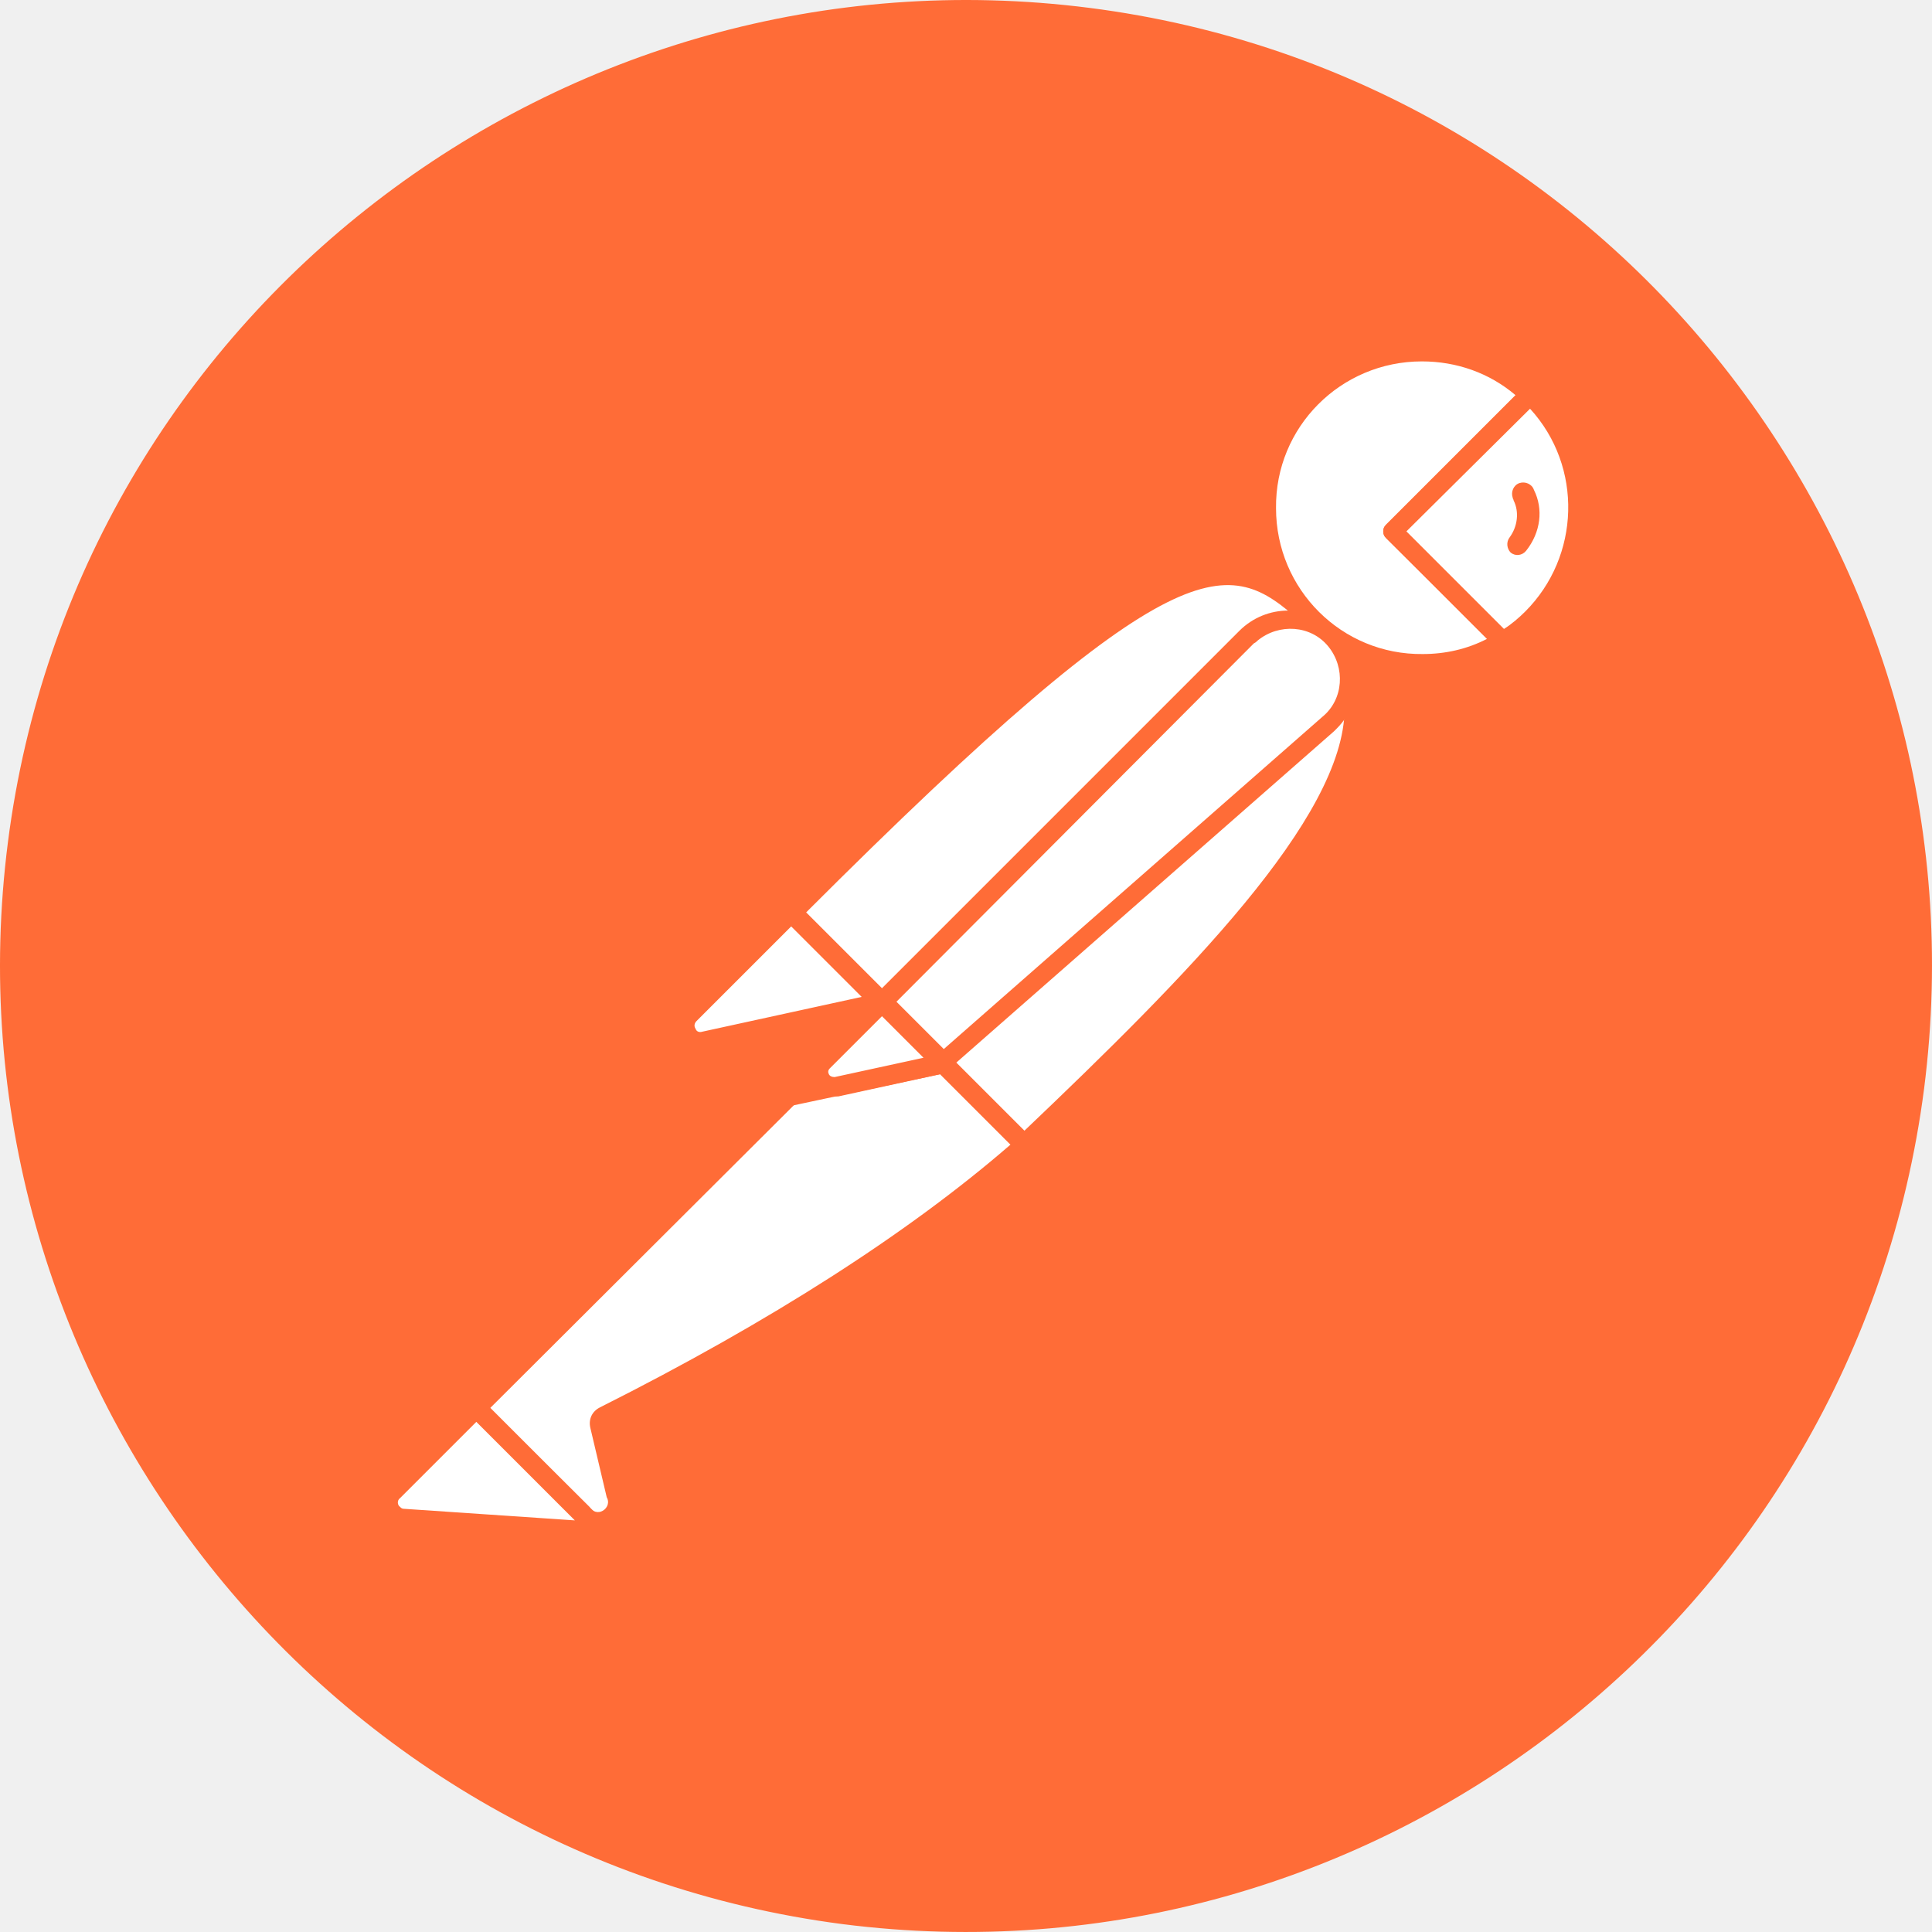
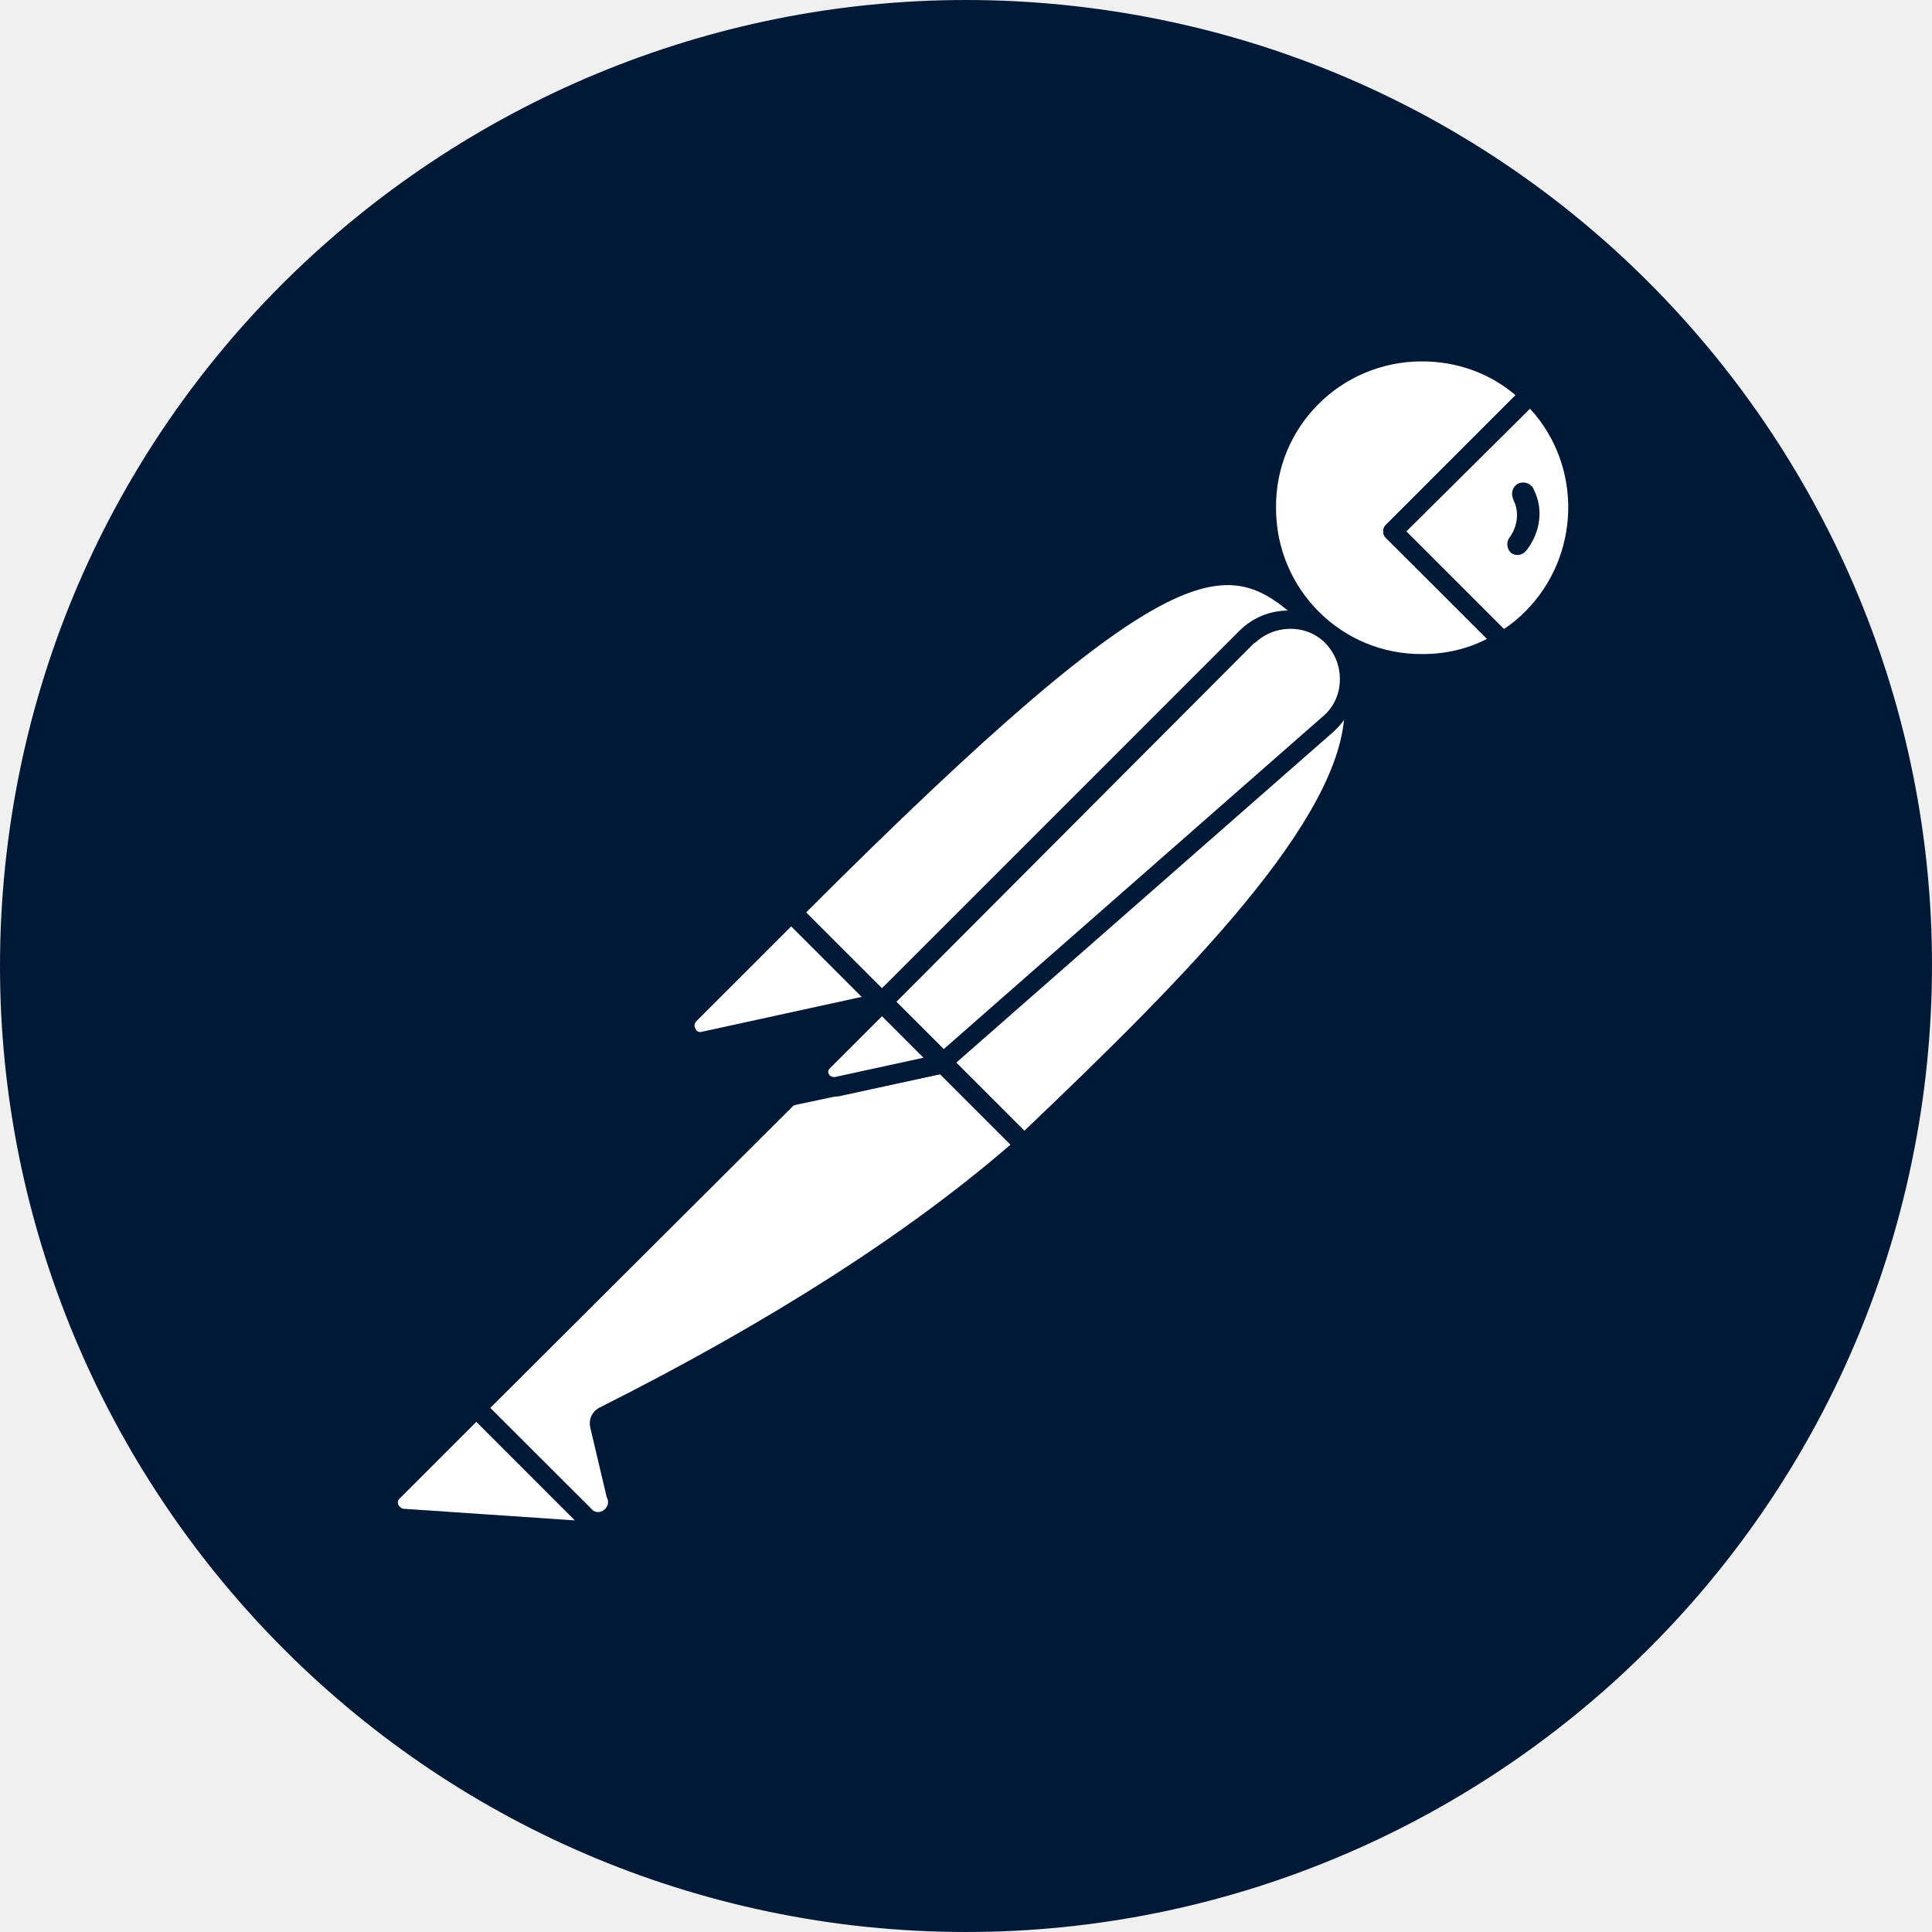
- <svg xmlns="http://www.w3.org/2000/svg" width="800px" height="800px" viewBox="0 0 256 256" version="1.1" preserveAspectRatio="xMidYMid">
-   <g>
-     <path d="M254.953,144.253 C263.912,74.122 214.384,10.005 144.381,1.047 C74.378,-7.912 10.005,41.616 1.047,111.619 C-7.912,181.622 41.616,245.867 111.619,254.953 C181.75,263.912 245.867,214.384 254.953,144.253 Z" fill="#FF6C37">
- 
- </path>
-     <g transform="translate(50.18122, 45.19892)">
-       <path d="M124.018,36.985 L70.012,90.992 L54.783,75.762 C107.893,22.652 113.14,27.259 124.018,36.985 L124.018,36.985 Z" fill="#FFFFFF">
- 
- </path>
-       <path d="M70.012,92.271 C69.628,92.271 69.372,92.143 69.116,91.887 L53.759,76.658 C53.247,76.146 53.247,75.378 53.759,74.867 C107.765,20.86 113.396,25.979 124.786,36.217 C125.042,36.473 125.17,36.729 125.17,37.113 C125.17,37.497 125.042,37.753 124.786,38.009 L70.78,91.887 C70.652,92.143 70.268,92.271 70.012,92.271 Z M56.575,75.762 L70.012,89.2 L122.099,37.113 C112.629,28.667 106.23,26.107 56.575,75.762 L56.575,75.762 Z" fill="#FF6C37">
- 
- </path>
-       <path d="M85.497,106.477 L70.78,91.759 L124.786,37.753 C139.248,52.343 117.62,76.018 85.497,106.477 Z" fill="#FFFFFF">
- 
- </path>
-       <path d="M85.497,107.757 C85.113,107.757 84.858,107.629 84.602,107.373 L69.884,92.655 C69.628,92.399 69.628,92.143 69.628,91.759 C69.628,91.376 69.756,91.12 70.012,90.864 L124.018,36.857 C124.53,36.345 125.298,36.345 125.81,36.857 C129.138,39.929 130.929,44.28 130.801,48.759 C130.545,62.965 114.42,81.009 86.521,107.373 C86.137,107.629 85.753,107.757 85.497,107.757 L85.497,107.757 Z M72.572,91.759 C80.762,100.078 84.218,103.405 85.497,104.685 C106.998,84.209 127.858,63.221 127.986,48.759 C128.114,45.432 126.834,42.104 124.658,39.545 L72.572,91.759 Z" fill="#FF6C37">
- 
- </path>
-       <path d="M55.039,76.146 L65.917,87.024 C66.173,87.28 66.173,87.536 65.917,87.792 C65.789,87.92 65.789,87.92 65.661,87.92 L43.137,92.783 C41.985,92.911 40.961,92.143 40.705,90.992 C40.577,90.352 40.833,89.712 41.217,89.328 L54.271,76.274 C54.527,76.018 54.911,75.89 55.039,76.146 Z" fill="#FFFFFF">
- 
- </path>
-       <path d="M42.753,94.063 C40.833,94.063 39.426,92.527 39.426,90.608 C39.426,89.712 39.81,88.816 40.45,88.176 L53.503,75.122 C54.271,74.483 55.295,74.483 56.063,75.122 L66.941,86 C67.709,86.64 67.709,87.792 66.941,88.56 C66.685,88.816 66.429,88.944 66.045,89.072 L43.521,93.935 C43.265,93.935 43.009,94.063 42.753,94.063 L42.753,94.063 Z M54.655,77.554 L42.113,90.096 C41.857,90.352 41.729,90.736 41.985,91.12 C42.113,91.504 42.497,91.631 42.881,91.504 L63.997,86.896 L54.655,77.554 Z" fill="#FF6C37">
- 
- </path>
-       <path d="M152.557,7.039 C144.367,-0.896 131.185,-0.64 123.251,7.679 C115.316,15.997 115.572,29.051 123.89,36.985 C130.673,43.512 140.911,44.664 148.974,39.801 L134.385,25.211 L152.557,7.039 Z" fill="#FFFFFF">
- 
- </path>
-       <path d="M138.224,44.024 C126.066,44.024 116.212,34.17 116.212,22.012 C116.212,9.854 126.066,-1.81866161e-14 138.224,-1.81866161e-14 C143.855,-1.81866161e-14 149.358,2.176 153.453,6.143 C153.709,6.399 153.837,6.655 153.837,7.039 C153.837,7.423 153.709,7.679 153.453,7.935 L136.176,25.211 L149.742,38.777 C150.254,39.289 150.254,40.057 149.742,40.569 C149.614,40.697 149.614,40.697 149.486,40.825 C146.158,42.872 142.191,44.024 138.224,44.024 Z M138.224,2.688 C127.474,2.688 118.771,11.39 118.899,22.14 C118.899,32.89 127.602,41.593 138.352,41.465 C141.295,41.465 144.239,40.825 146.926,39.417 L133.489,26.107 C133.233,25.851 133.105,25.595 133.105,25.211 C133.105,24.828 133.233,24.572 133.489,24.316 L150.638,7.167 C147.182,4.223 142.831,2.688 138.224,2.688 L138.224,2.688 Z" fill="#FF6C37">
- 
- </path>
-       <path d="M152.941,7.423 L152.685,7.167 L134.385,25.211 L148.846,39.673 C150.254,38.777 151.661,37.753 152.813,36.601 C161.004,28.539 161.004,15.485 152.941,7.423 L152.941,7.423 Z" fill="#FFFFFF">
- 
- </path>
-       <path d="M148.974,41.081 C148.59,41.081 148.334,40.953 148.078,40.697 L133.489,26.107 C133.233,25.851 133.105,25.595 133.105,25.211 C133.105,24.828 133.233,24.572 133.489,24.316 L151.661,6.143 C152.173,5.631 152.941,5.631 153.453,6.143 L153.837,6.399 C162.412,14.973 162.412,28.795 153.965,37.497 C152.685,38.777 151.278,39.929 149.742,40.825 C149.358,40.953 149.102,41.081 148.974,41.081 L148.974,41.081 Z M136.176,25.211 L149.102,38.137 C150.126,37.497 151.15,36.601 151.917,35.834 C159.212,28.539 159.596,16.637 152.557,8.958 L136.176,25.211 Z" fill="#FF6C37">
- 
- </path>
-       <path d="M126.194,39.289 C123.123,36.217 118.132,36.217 115.06,39.289 L66.813,87.536 L74.875,95.599 L125.938,50.807 C129.266,47.991 129.521,43 126.706,39.673 C126.45,39.545 126.322,39.417 126.194,39.289 L126.194,39.289 Z" fill="#FFFFFF">
- 
- </path>
-       <path d="M74.747,96.879 C74.363,96.879 74.107,96.751 73.851,96.495 L65.789,88.432 C65.277,87.92 65.277,87.152 65.789,86.64 L114.036,38.393 C117.62,34.81 123.379,34.81 126.962,38.393 C130.545,41.976 130.545,47.735 126.962,51.319 C126.834,51.447 126.706,51.575 126.578,51.703 L75.515,96.495 C75.387,96.751 75.131,96.879 74.747,96.879 L74.747,96.879 Z M68.604,87.536 L74.875,93.807 L125.042,49.783 C127.858,47.479 128.114,43.256 125.81,40.441 C123.507,37.625 119.283,37.369 116.468,39.673 C116.34,39.801 116.212,39.929 115.956,40.057 L68.604,87.536 Z" fill="#FF6C37">
- 
- </path>
-       <path d="M29.827,142.438 C29.316,142.694 29.06,143.206 29.188,143.718 L31.363,152.932 C31.875,154.212 31.107,155.748 29.699,156.132 C28.676,156.516 27.524,156.132 26.884,155.364 L12.806,141.415 L58.75,95.471 L74.619,95.727 L85.369,106.477 C82.81,108.652 67.325,123.626 29.827,142.438 L29.827,142.438 Z" fill="#FFFFFF">
- 
- </path>
-       <path d="M28.804,157.412 C27.78,157.412 26.756,157.028 26.116,156.26 L12.167,142.31 C11.911,142.054 11.783,141.798 11.783,141.415 C11.783,141.031 11.911,140.775 12.167,140.519 L58.11,94.575 C58.366,94.319 58.75,94.191 59.006,94.191 L74.875,94.447 C75.259,94.447 75.515,94.575 75.771,94.831 L86.521,105.581 C86.777,105.837 86.905,106.221 86.905,106.605 C86.905,106.989 86.777,107.245 86.393,107.501 L85.497,108.268 C71.932,120.17 53.503,132.072 30.595,143.462 L32.771,152.549 C33.155,154.212 32.387,156.004 30.851,156.9 C30.083,157.284 29.443,157.412 28.804,157.412 Z M14.726,141.415 L27.908,154.468 C28.292,155.108 29.06,155.364 29.699,154.98 C30.339,154.596 30.595,153.828 30.211,153.188 L28.036,143.974 C27.78,142.822 28.292,141.798 29.316,141.287 C51.967,129.897 70.268,118.123 83.706,106.477 L74.235,97.007 L59.518,96.751 L14.726,141.415 Z" fill="#FF6C37">
- 
- </path>
-       <path d="M1.928,152.421 L12.934,141.415 L29.316,157.796 L3.208,156.004 C2.056,155.876 1.289,154.852 1.417,153.7 C1.417,153.188 1.545,152.676 1.928,152.421 L1.928,152.421 Z" fill="#FFFFFF">
- 
- </path>
-       <path d="M29.316,158.947 L3.08,157.156 C1.161,157.028 -0.119,155.364 0.009,153.444 C0.137,152.676 0.393,151.909 1.033,151.397 L12.039,140.391 C12.551,139.879 13.318,139.879 13.83,140.391 L30.211,156.772 C30.595,157.156 30.723,157.668 30.467,158.179 C30.211,158.691 29.827,158.947 29.316,158.947 L29.316,158.947 Z M12.934,143.206 L2.824,153.316 C2.44,153.572 2.44,154.212 2.824,154.468 C2.952,154.596 3.08,154.724 3.336,154.724 L25.988,156.26 L12.934,143.206 Z" fill="#FF6C37">
- 
- </path>
-       <path d="M54.271,101.358 C53.503,101.358 52.991,100.718 52.991,100.078 C52.991,99.694 53.119,99.438 53.375,99.182 L65.789,86.768 C66.301,86.256 67.069,86.256 67.581,86.768 L75.643,94.831 C76.027,95.215 76.155,95.599 76.027,96.111 C75.899,96.495 75.515,96.879 75.003,97.007 L54.527,101.358 C54.399,101.358 54.271,101.358 54.271,101.358 L54.271,101.358 Z M66.685,89.456 L58.238,97.902 L72.06,94.959 L66.685,89.456 Z" fill="#FF6C37">
- 
- </path>
-       <path d="M74.619,95.727 L60.542,98.798 C59.518,99.054 58.494,98.414 58.238,97.39 C58.11,96.751 58.238,96.111 58.75,95.599 L66.557,87.792 L74.619,95.727 Z" fill="#FFFFFF">
- 
- </path>
-       <path d="M60.286,100.078 C58.494,100.078 57.087,98.67 57.087,96.879 C57.087,95.983 57.47,95.215 57.982,94.575 L65.789,86.768 C66.301,86.256 67.069,86.256 67.581,86.768 L75.643,94.831 C76.027,95.215 76.155,95.599 76.027,96.111 C75.899,96.495 75.515,96.879 75.003,97.007 L60.926,100.078 C60.67,100.078 60.414,100.078 60.286,100.078 L60.286,100.078 Z M66.685,89.456 L59.774,96.367 C59.518,96.623 59.518,96.879 59.646,97.134 C59.774,97.39 60.03,97.518 60.414,97.518 L72.188,94.959 L66.685,89.456 Z" fill="#FF6C37">
- 
- </path>
-       <path d="M153.069,19.708 C152.813,18.941 151.917,18.557 151.15,18.813 C150.382,19.069 149.998,19.964 150.254,20.732 C150.254,20.86 150.382,20.988 150.382,21.116 C151.15,22.652 150.894,24.572 149.87,25.979 C149.358,26.619 149.486,27.515 149.998,28.027 C150.638,28.539 151.533,28.411 152.045,27.771 C153.965,25.339 154.349,22.268 153.069,19.708 L153.069,19.708 Z" fill="#FF6C37">
- 
- </path>
+ <svg xmlns="http://www.w3.org/2000/svg" viewBox="0 0 256 256" version="1.1" preserveAspectRatio="xMidYMid" fill="#000000">
+   <g id="SVGRepo_bgCarrier" stroke-width="0" />
+   <g id="SVGRepo_tracerCarrier" stroke-linecap="round" stroke-linejoin="round" />
+   <g id="SVGRepo_iconCarrier">
+     <g>
+       <path d="M254.953,144.253 C263.912,74.122 214.384,10.005 144.381,1.047 C74.378,-7.912 10.005,41.616 1.047,111.619 C-7.912,181.622 41.616,245.867 111.619,254.953 C181.75,263.912 245.867,214.384 254.953,144.253 Z" fill="#001937"> </path>
+       <g transform="translate(50.18122, 45.19892)">
+         <path d="M124.018,36.985 L70.012,90.992 L54.783,75.762 C107.893,22.652 113.14,27.259 124.018,36.985 L124.018,36.985 Z" fill="#FFFFFF"> </path>
+         <path d="M70.012,92.271 C69.628,92.271 69.372,92.143 69.116,91.887 L53.759,76.658 C53.247,76.146 53.247,75.378 53.759,74.867 C107.765,20.86 113.396,25.979 124.786,36.217 C125.042,36.473 125.17,36.729 125.17,37.113 C125.17,37.497 125.042,37.753 124.786,38.009 L70.78,91.887 C70.652,92.143 70.268,92.271 70.012,92.271 Z M56.575,75.762 L70.012,89.2 L122.099,37.113 C112.629,28.667 106.23,26.107 56.575,75.762 L56.575,75.762 Z" fill="#001937"> </path>
+         <path d="M85.497,106.477 L70.78,91.759 L124.786,37.753 C139.248,52.343 117.62,76.018 85.497,106.477 Z" fill="#FFFFFF"> </path>
+         <path d="M85.497,107.757 C85.113,107.757 84.858,107.629 84.602,107.373 L69.884,92.655 C69.628,92.399 69.628,92.143 69.628,91.759 C69.628,91.376 69.756,91.12 70.012,90.864 L124.018,36.857 C124.53,36.345 125.298,36.345 125.81,36.857 C129.138,39.929 130.929,44.28 130.801,48.759 C130.545,62.965 114.42,81.009 86.521,107.373 C86.137,107.629 85.753,107.757 85.497,107.757 L85.497,107.757 Z M72.572,91.759 C80.762,100.078 84.218,103.405 85.497,104.685 C106.998,84.209 127.858,63.221 127.986,48.759 C128.114,45.432 126.834,42.104 124.658,39.545 L72.572,91.759 Z" fill="#001937"> </path>
+         <path d="M55.039,76.146 L65.917,87.024 C66.173,87.28 66.173,87.536 65.917,87.792 C65.789,87.92 65.789,87.92 65.661,87.92 L43.137,92.783 C41.985,92.911 40.961,92.143 40.705,90.992 C40.577,90.352 40.833,89.712 41.217,89.328 L54.271,76.274 C54.527,76.018 54.911,75.89 55.039,76.146 Z" fill="#FFFFFF"> </path>
+         <path d="M42.753,94.063 C40.833,94.063 39.426,92.527 39.426,90.608 C39.426,89.712 39.81,88.816 40.45,88.176 L53.503,75.122 C54.271,74.483 55.295,74.483 56.063,75.122 L66.941,86 C67.709,86.64 67.709,87.792 66.941,88.56 C66.685,88.816 66.429,88.944 66.045,89.072 L43.521,93.935 C43.265,93.935 43.009,94.063 42.753,94.063 L42.753,94.063 Z M54.655,77.554 L42.113,90.096 C41.857,90.352 41.729,90.736 41.985,91.12 C42.113,91.504 42.497,91.631 42.881,91.504 L63.997,86.896 L54.655,77.554 Z" fill="#001937"> </path>
+         <path d="M152.557,7.039 C144.367,-0.896 131.185,-0.64 123.251,7.679 C115.316,15.997 115.572,29.051 123.89,36.985 C130.673,43.512 140.911,44.664 148.974,39.801 L134.385,25.211 L152.557,7.039 Z" fill="#FFFFFF"> </path>
+         <path d="M138.224,44.024 C126.066,44.024 116.212,34.17 116.212,22.012 C116.212,9.854 126.066,-1.81866161e-14 138.224,-1.81866161e-14 C143.855,-1.81866161e-14 149.358,2.176 153.453,6.143 C153.709,6.399 153.837,6.655 153.837,7.039 C153.837,7.423 153.709,7.679 153.453,7.935 L136.176,25.211 L149.742,38.777 C150.254,39.289 150.254,40.057 149.742,40.569 C149.614,40.697 149.614,40.697 149.486,40.825 C146.158,42.872 142.191,44.024 138.224,44.024 Z M138.224,2.688 C127.474,2.688 118.771,11.39 118.899,22.14 C118.899,32.89 127.602,41.593 138.352,41.465 C141.295,41.465 144.239,40.825 146.926,39.417 L133.489,26.107 C133.233,25.851 133.105,25.595 133.105,25.211 C133.105,24.828 133.233,24.572 133.489,24.316 L150.638,7.167 C147.182,4.223 142.831,2.688 138.224,2.688 L138.224,2.688 Z" fill="#001937"> </path>
+         <path d="M152.941,7.423 L152.685,7.167 L134.385,25.211 L148.846,39.673 C150.254,38.777 151.661,37.753 152.813,36.601 C161.004,28.539 161.004,15.485 152.941,7.423 L152.941,7.423 Z" fill="#FFFFFF"> </path>
+         <path d="M148.974,41.081 C148.59,41.081 148.334,40.953 148.078,40.697 L133.489,26.107 C133.233,25.851 133.105,25.595 133.105,25.211 C133.105,24.828 133.233,24.572 133.489,24.316 L151.661,6.143 C152.173,5.631 152.941,5.631 153.453,6.143 L153.837,6.399 C162.412,14.973 162.412,28.795 153.965,37.497 C152.685,38.777 151.278,39.929 149.742,40.825 C149.358,40.953 149.102,41.081 148.974,41.081 L148.974,41.081 Z M136.176,25.211 L149.102,38.137 C150.126,37.497 151.15,36.601 151.917,35.834 C159.212,28.539 159.596,16.637 152.557,8.958 L136.176,25.211 Z" fill="#001937"> </path>
+         <path d="M126.194,39.289 C123.123,36.217 118.132,36.217 115.06,39.289 L66.813,87.536 L74.875,95.599 L125.938,50.807 C129.266,47.991 129.521,43 126.706,39.673 C126.45,39.545 126.322,39.417 126.194,39.289 L126.194,39.289 Z" fill="#FFFFFF"> </path>
+         <path d="M74.747,96.879 C74.363,96.879 74.107,96.751 73.851,96.495 L65.789,88.432 C65.277,87.92 65.277,87.152 65.789,86.64 L114.036,38.393 C117.62,34.81 123.379,34.81 126.962,38.393 C130.545,41.976 130.545,47.735 126.962,51.319 C126.834,51.447 126.706,51.575 126.578,51.703 L75.515,96.495 C75.387,96.751 75.131,96.879 74.747,96.879 L74.747,96.879 Z M68.604,87.536 L74.875,93.807 L125.042,49.783 C127.858,47.479 128.114,43.256 125.81,40.441 C123.507,37.625 119.283,37.369 116.468,39.673 C116.34,39.801 116.212,39.929 115.956,40.057 L68.604,87.536 Z" fill="#001937"> </path>
+         <path d="M29.827,142.438 C29.316,142.694 29.06,143.206 29.188,143.718 L31.363,152.932 C31.875,154.212 31.107,155.748 29.699,156.132 C28.676,156.516 27.524,156.132 26.884,155.364 L12.806,141.415 L58.75,95.471 L74.619,95.727 L85.369,106.477 C82.81,108.652 67.325,123.626 29.827,142.438 L29.827,142.438 Z" fill="#FFFFFF"> </path>
+         <path d="M28.804,157.412 C27.78,157.412 26.756,157.028 26.116,156.26 L12.167,142.31 C11.911,142.054 11.783,141.798 11.783,141.415 C11.783,141.031 11.911,140.775 12.167,140.519 L58.11,94.575 C58.366,94.319 58.75,94.191 59.006,94.191 L74.875,94.447 C75.259,94.447 75.515,94.575 75.771,94.831 L86.521,105.581 C86.777,105.837 86.905,106.221 86.905,106.605 C86.905,106.989 86.777,107.245 86.393,107.501 L85.497,108.268 C71.932,120.17 53.503,132.072 30.595,143.462 L32.771,152.549 C33.155,154.212 32.387,156.004 30.851,156.9 C30.083,157.284 29.443,157.412 28.804,157.412 Z M14.726,141.415 L27.908,154.468 C28.292,155.108 29.06,155.364 29.699,154.98 C30.339,154.596 30.595,153.828 30.211,153.188 L28.036,143.974 C27.78,142.822 28.292,141.798 29.316,141.287 C51.967,129.897 70.268,118.123 83.706,106.477 L74.235,97.007 L59.518,96.751 L14.726,141.415 Z" fill="#001937"> </path>
+         <path d="M1.928,152.421 L12.934,141.415 L29.316,157.796 L3.208,156.004 C2.056,155.876 1.289,154.852 1.417,153.7 C1.417,153.188 1.545,152.676 1.928,152.421 L1.928,152.421 Z" fill="#FFFFFF"> </path>
+         <path d="M29.316,158.947 L3.08,157.156 C1.161,157.028 -0.119,155.364 0.009,153.444 C0.137,152.676 0.393,151.909 1.033,151.397 L12.039,140.391 C12.551,139.879 13.318,139.879 13.83,140.391 L30.211,156.772 C30.595,157.156 30.723,157.668 30.467,158.179 C30.211,158.691 29.827,158.947 29.316,158.947 L29.316,158.947 Z M12.934,143.206 L2.824,153.316 C2.44,153.572 2.44,154.212 2.824,154.468 C2.952,154.596 3.08,154.724 3.336,154.724 L25.988,156.26 L12.934,143.206 Z" fill="#001937"> </path>
+         <path d="M54.271,101.358 C53.503,101.358 52.991,100.718 52.991,100.078 C52.991,99.694 53.119,99.438 53.375,99.182 L65.789,86.768 C66.301,86.256 67.069,86.256 67.581,86.768 L75.643,94.831 C76.027,95.215 76.155,95.599 76.027,96.111 C75.899,96.495 75.515,96.879 75.003,97.007 L54.527,101.358 C54.399,101.358 54.271,101.358 54.271,101.358 L54.271,101.358 Z M66.685,89.456 L58.238,97.902 L72.06,94.959 L66.685,89.456 Z" fill="#001937"> </path>
+         <path d="M74.619,95.727 L60.542,98.798 C59.518,99.054 58.494,98.414 58.238,97.39 C58.11,96.751 58.238,96.111 58.75,95.599 L66.557,87.792 L74.619,95.727 Z" fill="#FFFFFF"> </path>
+         <path d="M60.286,100.078 C58.494,100.078 57.087,98.67 57.087,96.879 C57.087,95.983 57.47,95.215 57.982,94.575 L65.789,86.768 C66.301,86.256 67.069,86.256 67.581,86.768 L75.643,94.831 C76.027,95.215 76.155,95.599 76.027,96.111 C75.899,96.495 75.515,96.879 75.003,97.007 L60.926,100.078 C60.67,100.078 60.414,100.078 60.286,100.078 L60.286,100.078 Z M66.685,89.456 L59.774,96.367 C59.518,96.623 59.518,96.879 59.646,97.134 C59.774,97.39 60.03,97.518 60.414,97.518 L72.188,94.959 L66.685,89.456 Z" fill="#001937"> </path>
+         <path d="M153.069,19.708 C152.813,18.941 151.917,18.557 151.15,18.813 C150.382,19.069 149.998,19.964 150.254,20.732 C150.254,20.86 150.382,20.988 150.382,21.116 C151.15,22.652 150.894,24.572 149.87,25.979 C149.358,26.619 149.486,27.515 149.998,28.027 C150.638,28.539 151.533,28.411 152.045,27.771 C153.965,25.339 154.349,22.268 153.069,19.708 L153.069,19.708 Z" fill="#001937"> </path>
+       </g>
    </g>
  </g>
</svg>
